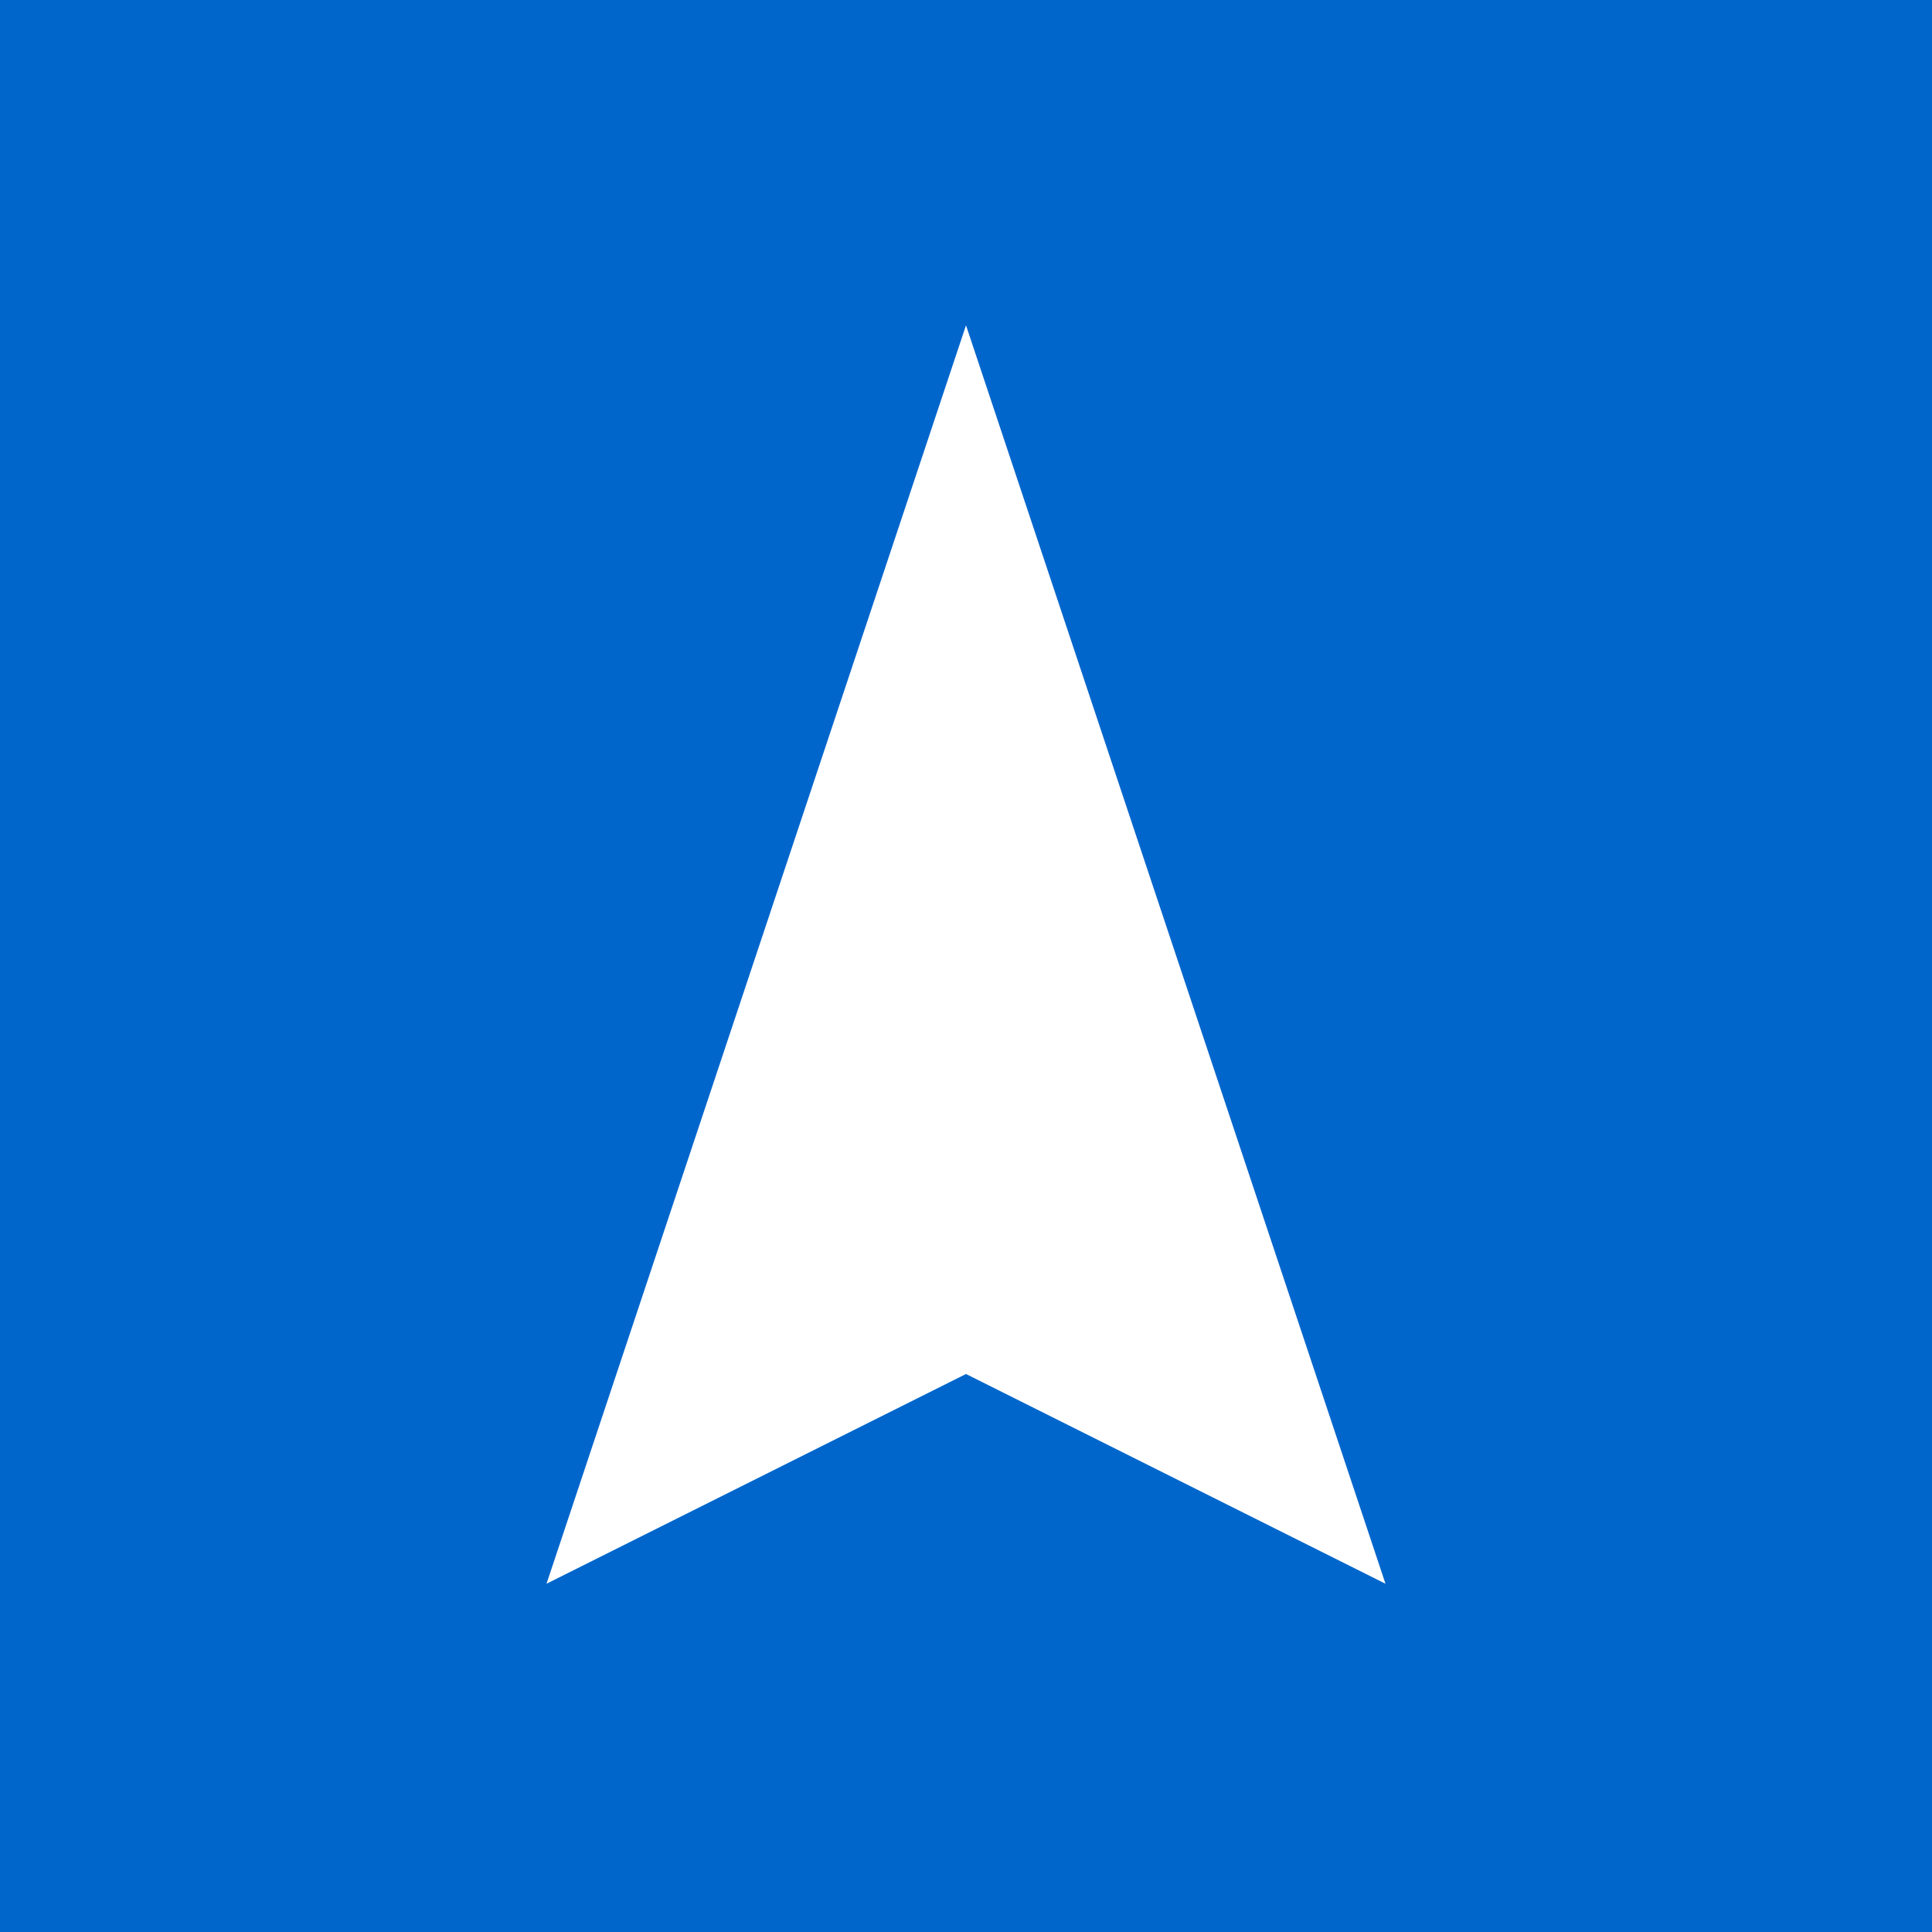
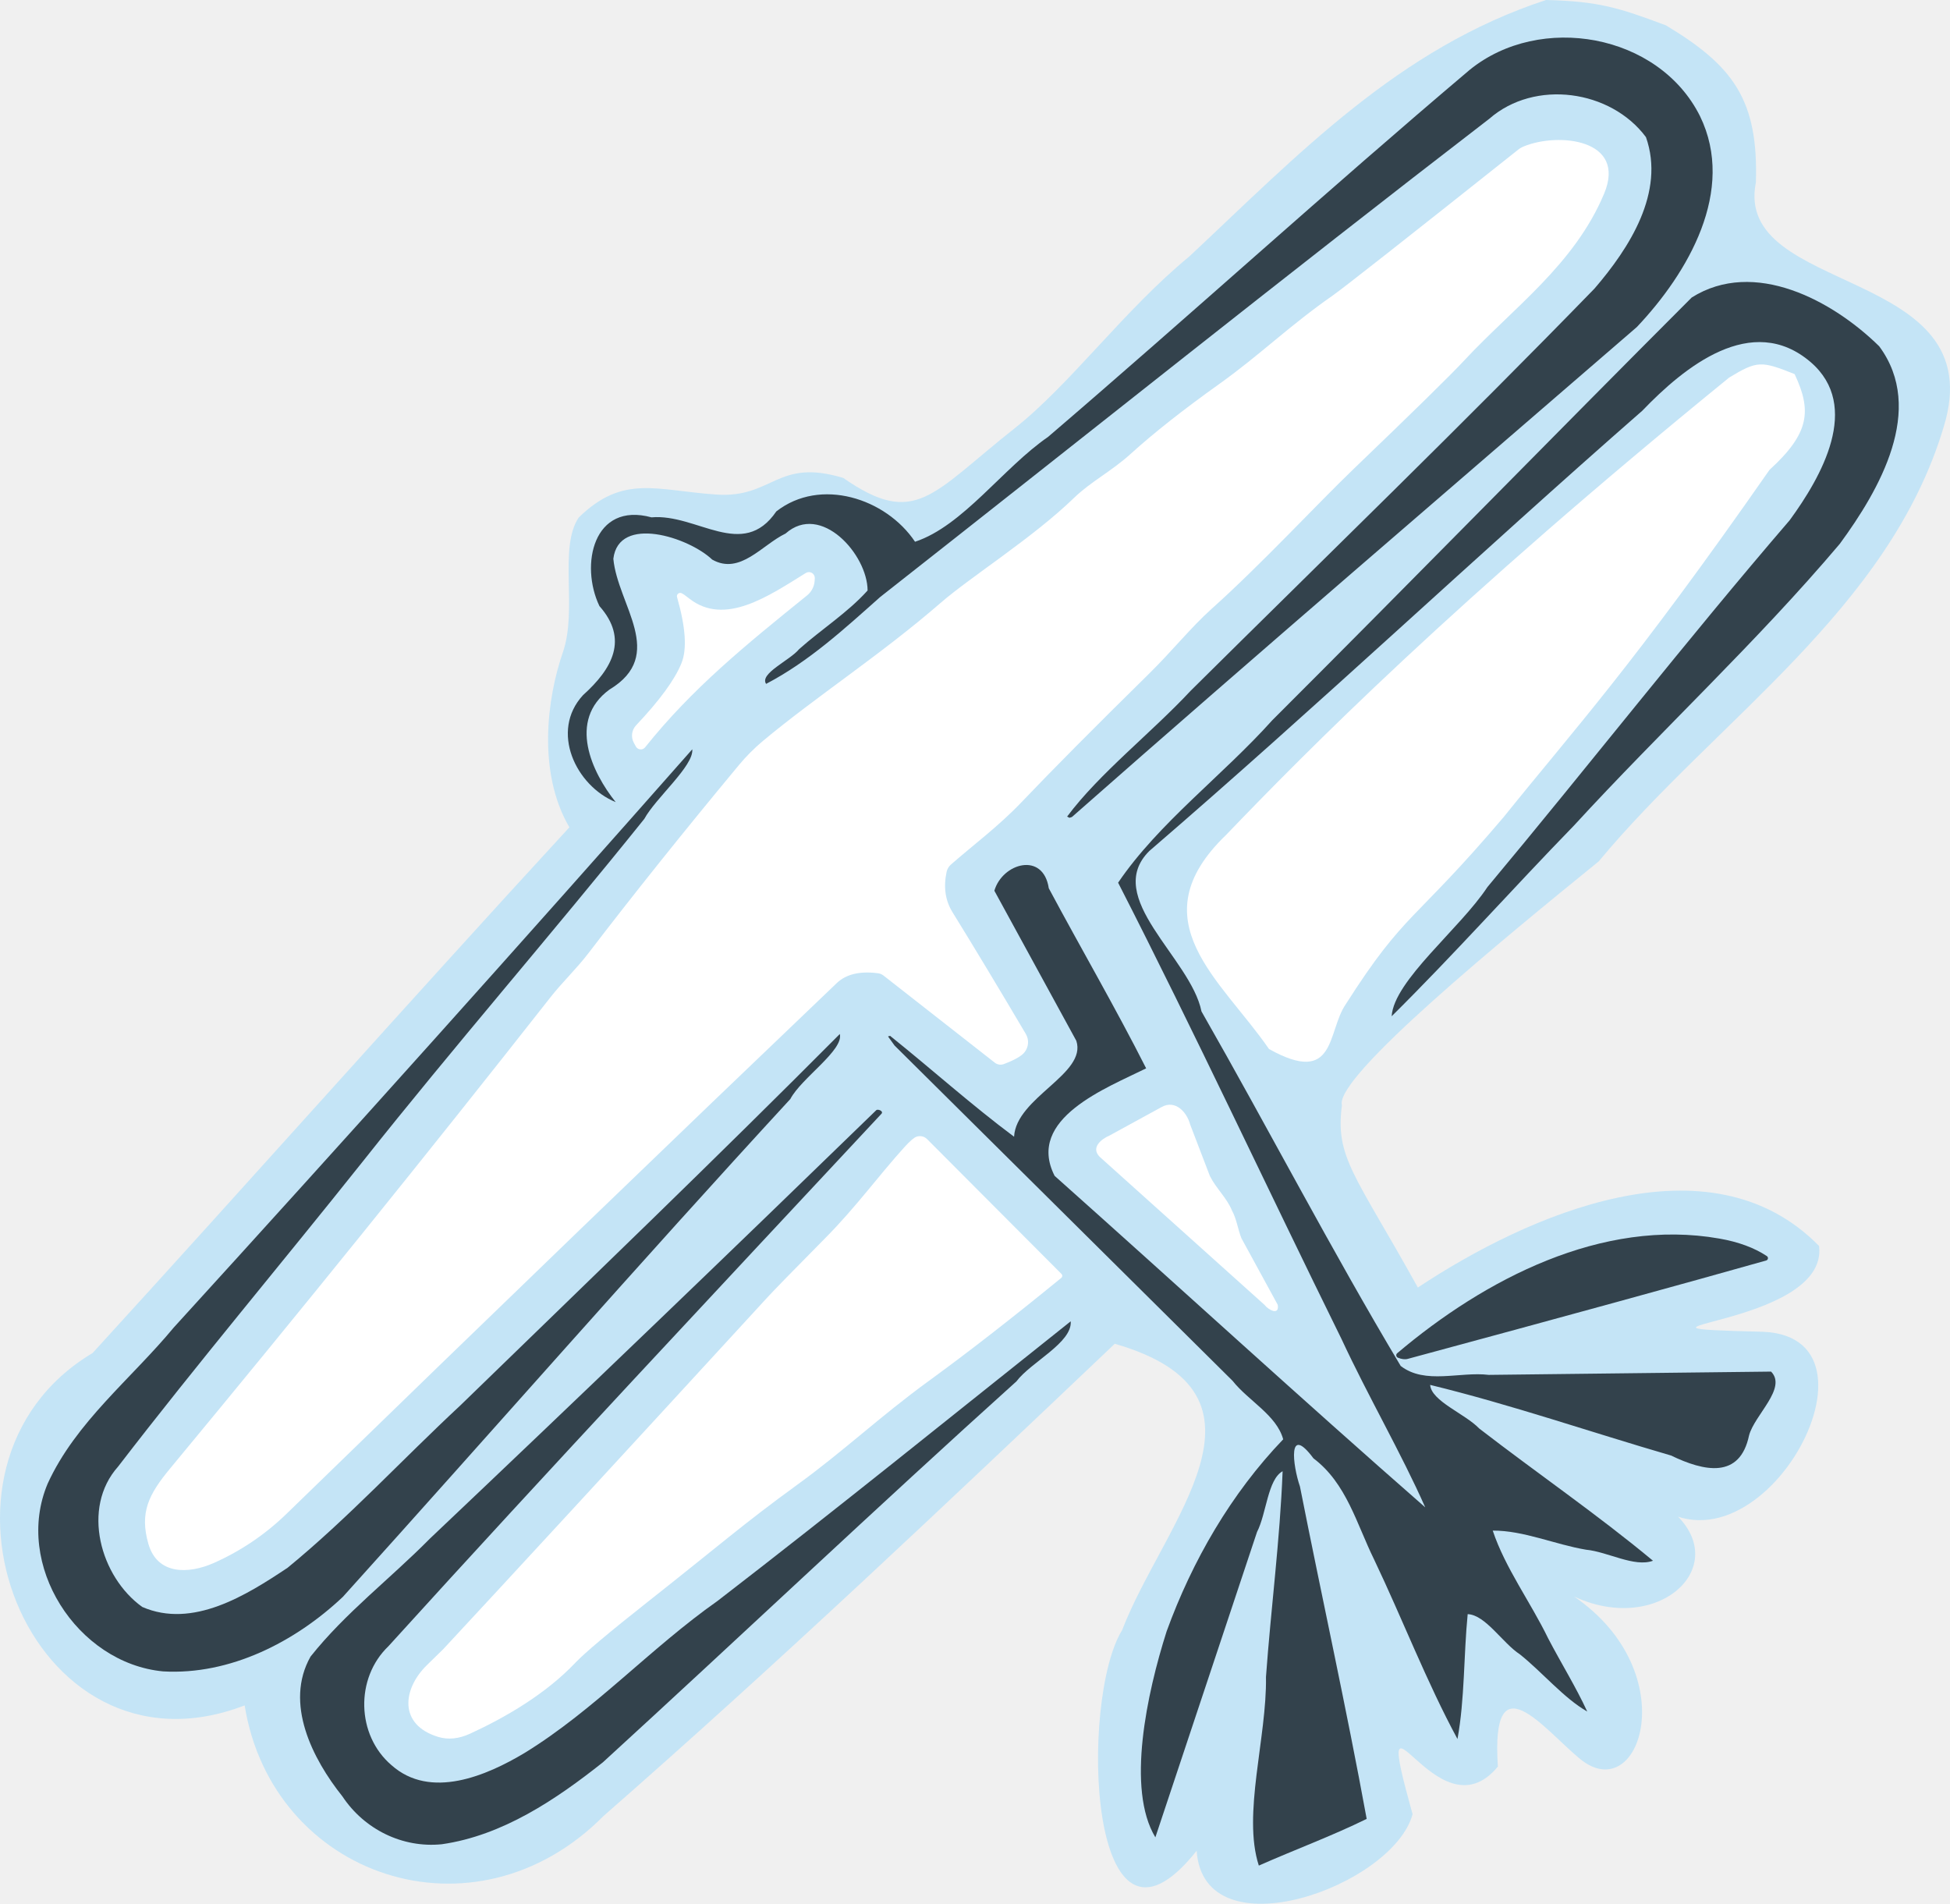
- <svg xmlns="http://www.w3.org/2000/svg" viewBox="0 0 100 100">
-   <rect width="100" height="100" fill="#0066cc" />
-   <path d="M50 20 L30 80 L50 70 L70 80 Z" fill="white" stroke="white" stroke-width="2" />
-   <circle cx="50" cy="35" r="5" fill="white" />
+ <svg xmlns="http://www.w3.org/2000/svg" version="1.1" viewBox="0 0 222.961 217.675" id="svg258" width="222.961" height="217.675">
+   <defs id="defs258" />
+   <g fill="#c4e4f6" id="g152" style="display:inline" transform="translate(-147.0059,-88.03529)">
+     <path d="m 337.49,90.936 c 7.71,4.64 10.575,8.52 10.281,17.955 -2.612,13.017 27.137,9.513 21.479,27.941 -6.252,20.954 -26.005,33.52 -39.45,49.692 -10.504,8.532 -30.252,24.671 -29.361,27.884 -0.776,6.002 1.468,7.839 8.683,20.841 12.52,-8.305 33.327,-17.559 45.874,-4.75 1.164,9.373 -27.289,9.281 -6.376,9.81 15.821,0.695 -1.764,31.467 -14.06,18.24 13,6.026 3.472,17.174 -7.57,12.03 12.694,8.693 7.556,24.246 0.647,18.544 -4.127,-3.406 -10.192,-11.464 -9.366,0.898 -7.018,8.519 -14.762,-12.549 -9.752,5.447 -2.246,8.274 -23.893,16.012 -24.69,4.18 -12.469,15.707 -13.424,-17.327 -8.526,-25.215 4.748,-12.361 19.219,-26.953 -0.834,-32.755 -19.175,18.218 -38.513,36.546 -58.43,53.97 -14.8,14.953 -37.911,6.965 -41.06,-12.62 -24.746,9.518 -38.965,-27.412 -17.38,-40.295 18.242,-19.972 36.213,-40.226 54.51,-60.105 -3.706,-6.322 -2.53,-14.864 -0.75,-19.991 1.712,-4.931 -0.515,-11.931 1.816,-15.43 5.096,-4.969 8.857,-3.092 15.744,-2.625 6.482,0.439 6.891,-4.213 14.511,-1.897 8.268,5.755 10.105,1.813 19.553,-5.649 6.453,-5.097 12.55,-13.548 20.003,-19.671 12.473,-11.679 23.943,-23.81 40.794,-29.331 6.015,0.154 8.312,0.877 13.709,2.901 z" id="path150" />
+     <path style="fill:#ffffff;fill-opacity:1;stroke:none;stroke-width:1px;stroke-linecap:butt;stroke-linejoin:miter;stroke-opacity:1" d="m 287.178,183.517 c 9.158,-9.543 26.057,-26.681 57.536,-52.31 3.235,-1.963 3.692,-1.908 7.486,-0.398 1.971,4.189 1.723,6.756 -2.868,10.946 -15.785,22.647 -22.25,29.565 -30.395,39.697 -10.325,12.166 -11.245,10.712 -18.055,21.399 -2.159,3.13 -1.056,9.428 -8.779,5.128 -5.48,-7.959 -15.058,-14.695 -4.926,-24.462 z" id="path1" />
+   </g>
+   <g id="g1" transform="translate(-14.40857,-9.366085)">
+     <path d="m 114.763,120.641 q -3.09,-0.39 -4.68,1.13 -27.46,26.22 -62.87,60.64 -3.67,3.57 -8.33,5.65 c -2.96,1.32 -6.5,1.36 -7.51,-2.18 -1.02,-3.57 0.03,-5.65 2.51,-8.64 q 22.41,-27.05 43.49,-53.88 c 1.31,-1.67 2.92,-3.19 4.31,-5 q 7.71,-10.08 17.22,-21.53 1.24,-1.49 2.74,-2.75 c 6.1,-5.09 13.49,-9.86 20.3,-15.77 3.45,-3 10.54,-7.44 15.27,-12.02 1.92,-1.86 4.3,-3.05 6.51,-5.06 q 3.9,-3.54 10.12,-7.98 c 4.7,-3.36 7.91,-6.58 12.91,-10.07 q 1.9,-1.33 21.24,-16.7 a 2.54,2.49 14.6 0 1 0.66,-0.38 c 3.9,-1.61 11.81,-0.86 9.16,5.43 -3.4,8.09 -10.35,13 -15.95,19.01 q -2.29,2.47 -12.75,12.51 c -3.97,3.81 -10.55,10.9 -16.16,15.92 -2.41,2.16 -4.51,4.83 -7.31,7.57 q -9.07,8.92 -14.44,14.55 c -2.63,2.76 -5.55,4.92 -8.06,7.12 a 1.55,1.57 75.3 0 0 -0.5,0.84 q -0.56,2.62 0.67,4.61 3.65,5.91 8.39,13.93 a 1.85,1.84 49.5 0 1 -0.16,2.1 q -0.51,0.64 -2.36,1.34 a 1.06,1.06 0 0 1 -1.03,-0.16 l -12.71,-9.95 a 1.31,1.3 67.1 0 0 -0.68,-0.28 z" id="path194" style="fill:#ffffff;fill-opacity:1" />
+     <path d="m 92.363,77.201 q 0.25,0.12 0.85,0.6 c 4.05,3.18 9.03,-0.25 13.33,-2.92 a 0.68,0.67 75.9 0 1 1.03,0.62 l -0.02,0.29 a 2.33,2.34 72.4 0 1 -0.86,1.65 c -7.12,5.75 -13.15,10.65 -18.53,17.38 a 0.64,0.63 50.1 0 1 -1.05,-0.1 l -0.23,-0.42 a 1.72,1.72 0 0 1 0.26,-2.01 q 4.04,-4.27 5.18,-7.09 0.98,-2.39 -0.5,-7.55 a 0.38,0.38 0 0 1 0.54,-0.45 z" id="path195" style="fill:#ffffff" />
+     <path d="m 160.503,158.551 c 0.216,1.291 -1.098,0.571 -1.513,0.009 -6.276,-5.636 -12.551,-11.272 -18.827,-16.909 -1.079,-1.059 0.169,-2.054 1.114,-2.454 1.972,-1.079 3.944,-2.157 5.916,-3.236 1.597,-0.914 2.923,0.561 3.298,1.982 0.751,1.959 1.501,3.918 2.252,5.878 0.694,1.409 1.932,2.491 2.534,3.967 0.539,0.99 0.665,2.132 1.076,3.159 1.383,2.535 2.766,5.069 4.149,7.604 z" id="path196" style="fill:#ffffff" />
+     <path d="m 135.783,155.031 a 0.3,0.3 0 0 1 -0.02,0.44 q -8.48,6.93 -15.12,11.76 c -5.66,4.12 -9.74,8.03 -15.08,11.9 -6.12,4.44 -9.03,7.03 -17.16,13.44 q -6.56,5.18 -8.2,6.9 c -3.4,3.59 -8.01,6.26 -12.02,8.11 q -1.95,0.9 -3.67,0.38 c -4.59,-1.4 -4.05,-5.51 -1.3,-8.2 q 1.86,-1.82 1.89,-1.85 11.37,-12.23 36.99,-40.14 1.22,-1.33 6.73,-6.9 c 3.5,-3.54 5.92,-6.94 9.01,-10.36 q 0.96,-1.05 1.38,-1.18 a 1.16,1.17 57.9 0 1 1.19,0.27 z" id="path197" style="fill:#ffffff;fill-opacity:1" />
+   </g>
+   <g fill="#33424c" id="g226" style="display:inline" transform="translate(-147.0059,-88.03529)">
+     <path d="m 269.02,181.4 c 3.683,-4.94 9.62,-9.555 14.128,-14.388 15.427,-15.29 31.038,-30.409 46.174,-45.985 3.984,-4.626 8.098,-11.013 5.881,-17.312 -4.028,-5.42 -12.715,-6.641 -17.908,-2.103 -23.39,17.997 -46.437,36.453 -69.649,54.683 -4.097,3.641 -8.14,7.372 -13.046,9.934 -0.781,-1.186 2.733,-2.692 3.779,-3.974 2.559,-2.279 5.555,-4.174 7.827,-6.705 -0.013,-4.119 -5.342,-10.096 -9.379,-6.512 -2.691,1.292 -5.211,4.779 -8.388,2.981 -2.688,-2.562 -10.694,-5.145 -11.304,-0.094 0.496,5.306 6.134,10.992 -0.443,14.954 -4.837,3.534 -1.984,9.511 0.712,12.869 -4.554,-1.858 -7.536,-8.101 -3.742,-12.225 3.366,-3.029 5.24,-6.401 1.882,-10.191 -2.247,-4.699 -0.704,-11.953 5.949,-10.145 5.205,-0.45 10.432,4.96 14.274,-0.676 5.033,-3.933 12.53,-1.508 15.863,3.467 5.472,-1.806 10.066,-8.449 15.207,-11.986 16.183,-13.86 31.948,-28.214 48.213,-41.971 8.034,-6.528 21.602,-4.159 26.326,5.28 4.157,8.517 -1.365,17.948 -7.216,24.128 -21.555,18.643 -43.202,37.183 -64.59,56.02 l -0.286,0.093 z" id="path221" />
+     <path d="m 248.85,206.53 c 4.724,3.787 9.273,7.875 14.104,11.476 0.242,-4.503 8.359,-7.177 7.118,-10.968 -3.124,-5.72 -6.248,-11.439 -9.372,-17.159 0.916,-3.154 5.586,-4.51 6.223,-0.28 3.677,6.875 7.623,13.652 11.133,20.589 -4.429,2.206 -13.797,5.735 -10.466,12.292 14.142,12.603 28.143,25.449 42.373,37.9 -2.671,-6.064 -6.574,-12.79 -9.549,-19.201 C 291.847,223.795 283.68,206.214 274.85,188.96 c 4.625,-6.826 11.973,-12.266 17.628,-18.575 16.061,-16.035 31.92,-32.281 47.957,-48.334 7.142,-4.501 16.119,0.348 21.438,5.578 5.342,7.218 0.016,16.423 -4.508,22.589 -9.529,11.273 -20.418,21.34 -30.401,32.217 -7.005,7.205 -13.706,14.734 -20.837,21.797 0.243,-4.068 7.847,-10.053 10.945,-14.765 11.614,-13.908 22.751,-28.218 34.565,-41.95 3.601,-4.929 8.254,-13.027 2.4,-18.076 -6.726,-5.765 -14.461,0.564 -19.248,5.551 -18.957,16.588 -37.275,33.906 -56.364,50.337 -5.377,5.328 4.729,12.219 5.957,18.35 7.686,13.454 14.832,27.255 22.778,40.537 2.806,2.163 6.741,0.619 10.074,1.02 10.759,-0.125 21.517,-0.25 32.276,-0.375 1.854,1.893 -1.893,4.951 -2.517,7.29 -1.049,5.01 -5.124,4.137 -8.924,2.304 -9.183,-2.671 -18.254,-5.81 -27.54,-8.074 0.13,1.858 4.002,3.304 5.605,4.983 6.576,5.081 13.531,9.846 19.872,15.123 -2.124,0.783 -5.174,-1.026 -7.653,-1.262 -3.549,-0.594 -7.155,-2.209 -10.669,-2.184 1.416,4.262 4.338,8.197 6.342,12.332 1.455,2.793 3.155,5.518 4.462,8.353 -2.658,-1.508 -5.116,-4.474 -7.696,-6.534 -1.991,-1.297 -3.937,-4.523 -5.973,-4.599 -0.466,4.726 -0.328,9.711 -1.167,14.277 -3.524,-6.514 -6.298,-13.74 -9.533,-20.528 -2.002,-4.06 -3.153,-8.718 -6.934,-11.564 -2.969,-3.991 -2.386,0.775 -1.543,3.226 2.504,12.666 5.314,25.337 7.629,38 -3.985,1.958 -8.243,3.528 -12.332,5.338 -1.904,-5.85 0.93,-14.645 0.817,-21.571 0.567,-7.839 1.602,-15.687 1.903,-23.519 -1.709,0.937 -1.846,4.854 -2.928,6.951 -3.874,11.636 -7.748,23.272 -11.622,34.909 -3.337,-5.515 -0.966,-16.474 1.288,-23.552 2.934,-8.077 7.377,-15.756 13.328,-21.956 -0.757,-2.776 -3.986,-4.406 -5.787,-6.689 L 249.29,207.58 l -0.72,-1 c -0.099,-0.079 0.31,-0.142 0.28,-0.05 z" id="path222" />
+     <path d="m 243.03,206.26 c 0.458,1.861 -4.408,5.048 -5.658,7.434 -17.279,18.767 -34.075,37.978 -51.158,56.917 -5.461,5.16 -12.911,8.971 -20.564,8.527 -9.845,-0.938 -17.093,-12.226 -13.193,-21.47 3.226,-7.053 9.553,-11.975 14.415,-17.846 19.939,-21.878 39.703,-43.916 59.287,-66.112 0.186,1.898 -4.182,5.561 -5.484,7.956 -10.59,13.19 -21.709,25.952 -32.22,39.21 -9.272,11.648 -18.87,23.045 -27.945,34.844 -4.243,4.746 -2.027,12.621 2.762,16.051 5.773,2.51 11.903,-1.337 16.616,-4.48 6.983,-5.723 13.13,-12.408 19.743,-18.554 14.518,-14.103 29.13,-28.135 43.398,-42.476 z" id="path223" />
+     <path d="m 247.81,215.36 c -18.868,20.236 -37.807,40.413 -56.396,60.905 -3.814,3.653 -3.66,10.165 0.347,13.589 4.453,3.976 10.87,1.224 15.261,-1.411 7.994,-4.92 14.363,-11.969 22.023,-17.358 13.597,-10.472 26.993,-21.321 40.385,-31.975 0.194,2.442 -4.552,4.664 -6.202,6.864 -15.923,14.342 -31.473,29.093 -47.282,43.555 -5.388,4.278 -11.485,8.38 -18.425,9.373 -4.51,0.456 -8.863,-1.708 -11.355,-5.46 -3.436,-4.3 -6.669,-10.661 -3.654,-15.995 3.978,-5.01 9.149,-8.932 13.635,-13.478 17.128,-16.224 34.139,-32.573 51.063,-49.01 0.19,-0.135 0.815,0.107 0.6,0.4 z" id="path224" />
+     <path d="m 306.84,243.27 a 0.3,0.3 0 0 1 -0.08,-0.51 c 9.99,-8.46 23.42,-15.47 36.83,-13.11 q 3.27,0.57 5.43,2 a 0.28,0.28 0 0 1 -0.08,0.51 q -13.79,3.9 -40.95,11.24 -0.5,0.14 -1.15,-0.13 z" id="path225" />
+   </g>
</svg>
